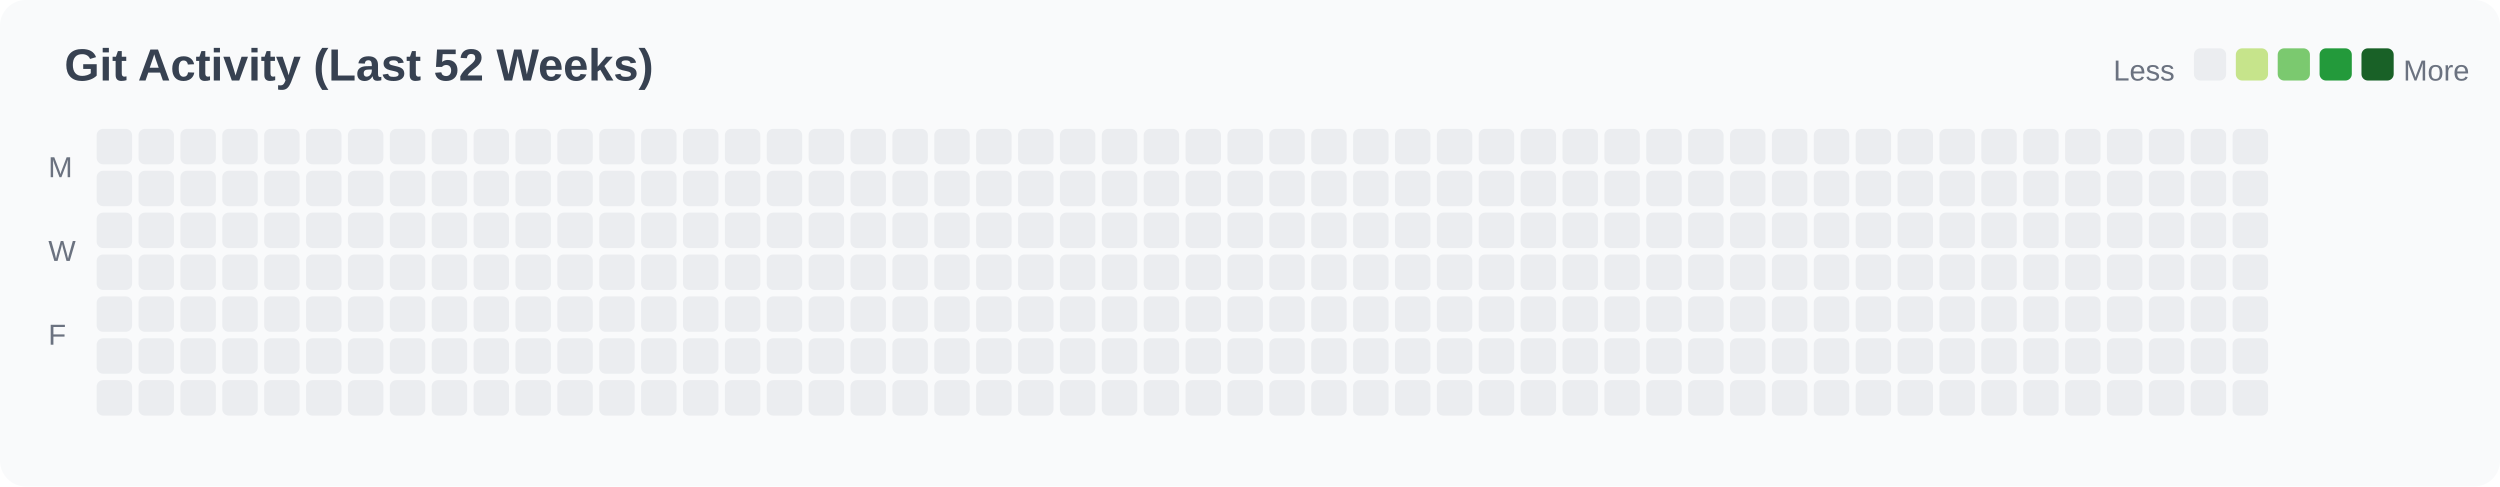
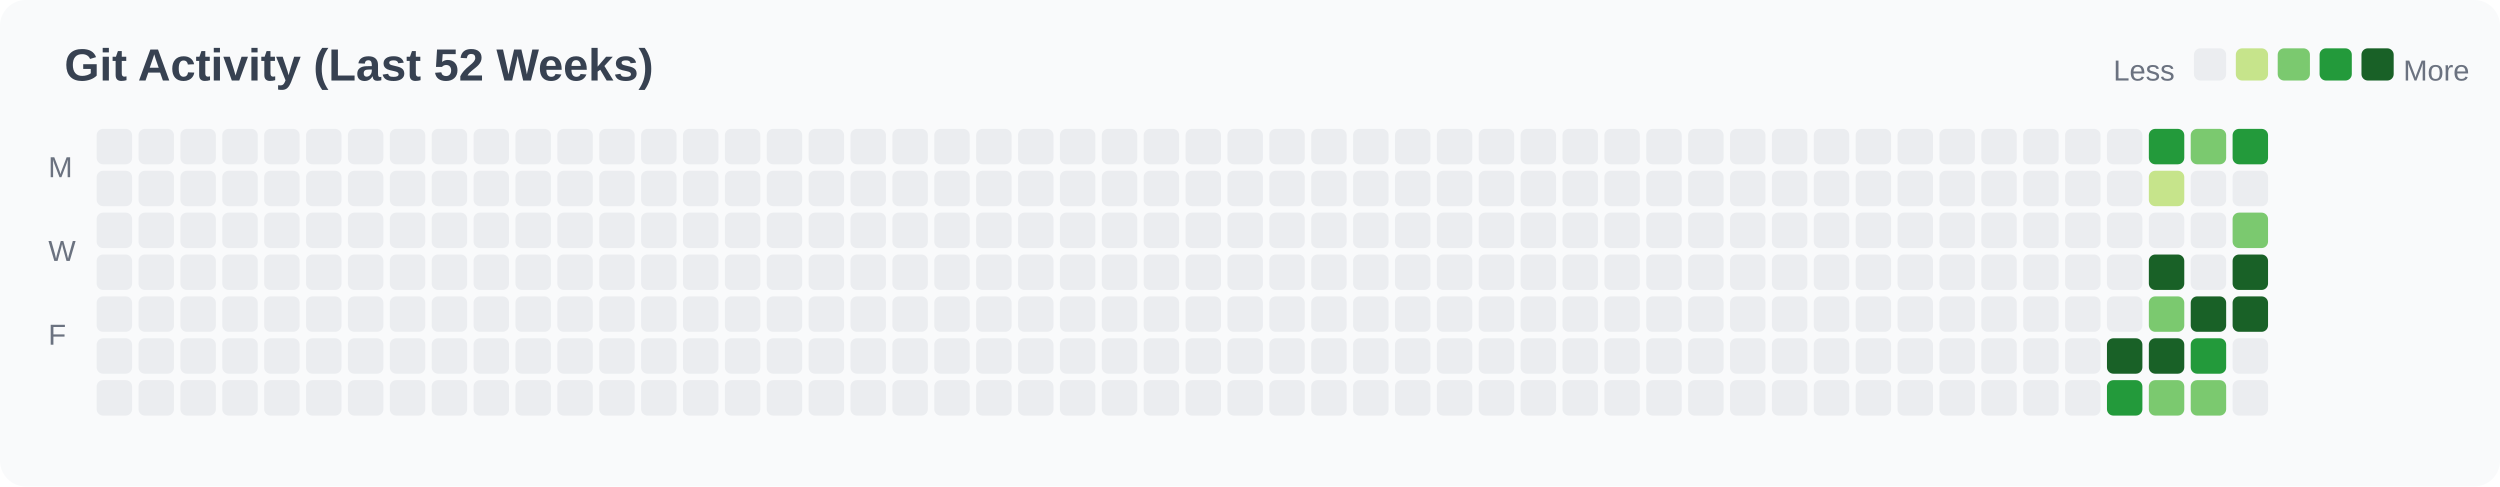
<svg xmlns="http://www.w3.org/2000/svg" width="776" height="151" viewBox="0 0 776 151">
  <style>
    .bg-panel { fill: #f9fafb; }
    .text-primary { fill: #374151; }
    .text-secondary { fill: #6b7280; }
    .activity-0 { fill: #ebedf0; }
    .activity-1 { fill: #c6e48b; }
    .activity-2 { fill: #7bc96f; }
    .activity-3 { fill: #239a3b; }
    .activity-4 { fill: #196127; }

    @media (prefers-color-scheme: dark) {
      .bg-panel { fill: #1f2937; }
      .text-primary { fill: #f9fafb; }
      .text-secondary { fill: #9ca3af; }
      .activity-0 { fill: #374151; }
      .activity-1 { fill: #365314; }
      .activity-2 { fill: #4d7c0f; }
      .activity-3 { fill: #65a30d; }
      .activity-4 { fill: #84cc16; }
    }
  </style>
  <rect width="776" height="151" class="bg-panel" rx="8" />
  <text x="20" y="25" font-family="Arial, sans-serif" font-size="14" font-weight="bold" class="text-primary">
    Git Activity (Last 52 Weeks)
  </text>
  <text x="15" y="55" font-family="Arial, sans-serif" font-size="9" class="text-secondary">M</text>
  <text x="15" y="81" font-family="Arial, sans-serif" font-size="9" class="text-secondary">W</text>
  <text x="15" y="107" font-family="Arial, sans-serif" font-size="9" class="text-secondary">F</text>
  <rect x="30" y="40" width="11" height="11" class="activity-0" rx="2" />
  <rect x="30" y="53" width="11" height="11" class="activity-0" rx="2" />
  <rect x="30" y="66" width="11" height="11" class="activity-0" rx="2" />
  <rect x="30" y="79" width="11" height="11" class="activity-0" rx="2" />
  <rect x="30" y="92" width="11" height="11" class="activity-0" rx="2" />
  <rect x="30" y="105" width="11" height="11" class="activity-0" rx="2" />
  <rect x="30" y="118" width="11" height="11" class="activity-0" rx="2" />
  <rect x="43" y="40" width="11" height="11" class="activity-0" rx="2" />
  <rect x="43" y="53" width="11" height="11" class="activity-0" rx="2" />
  <rect x="43" y="66" width="11" height="11" class="activity-0" rx="2" />
  <rect x="43" y="79" width="11" height="11" class="activity-0" rx="2" />
  <rect x="43" y="92" width="11" height="11" class="activity-0" rx="2" />
  <rect x="43" y="105" width="11" height="11" class="activity-0" rx="2" />
  <rect x="43" y="118" width="11" height="11" class="activity-0" rx="2" />
  <rect x="56" y="40" width="11" height="11" class="activity-0" rx="2" />
  <rect x="56" y="53" width="11" height="11" class="activity-0" rx="2" />
  <rect x="56" y="66" width="11" height="11" class="activity-0" rx="2" />
  <rect x="56" y="79" width="11" height="11" class="activity-0" rx="2" />
  <rect x="56" y="92" width="11" height="11" class="activity-0" rx="2" />
  <rect x="56" y="105" width="11" height="11" class="activity-0" rx="2" />
  <rect x="56" y="118" width="11" height="11" class="activity-0" rx="2" />
  <rect x="69" y="40" width="11" height="11" class="activity-0" rx="2" />
  <rect x="69" y="53" width="11" height="11" class="activity-0" rx="2" />
  <rect x="69" y="66" width="11" height="11" class="activity-0" rx="2" />
  <rect x="69" y="79" width="11" height="11" class="activity-0" rx="2" />
  <rect x="69" y="92" width="11" height="11" class="activity-0" rx="2" />
  <rect x="69" y="105" width="11" height="11" class="activity-0" rx="2" />
  <rect x="69" y="118" width="11" height="11" class="activity-0" rx="2" />
  <rect x="82" y="40" width="11" height="11" class="activity-0" rx="2" />
  <rect x="82" y="53" width="11" height="11" class="activity-0" rx="2" />
  <rect x="82" y="66" width="11" height="11" class="activity-0" rx="2" />
  <rect x="82" y="79" width="11" height="11" class="activity-0" rx="2" />
  <rect x="82" y="92" width="11" height="11" class="activity-0" rx="2" />
  <rect x="82" y="105" width="11" height="11" class="activity-0" rx="2" />
  <rect x="82" y="118" width="11" height="11" class="activity-0" rx="2" />
  <rect x="95" y="40" width="11" height="11" class="activity-0" rx="2" />
  <rect x="95" y="53" width="11" height="11" class="activity-0" rx="2" />
  <rect x="95" y="66" width="11" height="11" class="activity-0" rx="2" />
  <rect x="95" y="79" width="11" height="11" class="activity-0" rx="2" />
  <rect x="95" y="92" width="11" height="11" class="activity-0" rx="2" />
  <rect x="95" y="105" width="11" height="11" class="activity-0" rx="2" />
  <rect x="95" y="118" width="11" height="11" class="activity-0" rx="2" />
  <rect x="108" y="40" width="11" height="11" class="activity-0" rx="2" />
  <rect x="108" y="53" width="11" height="11" class="activity-0" rx="2" />
  <rect x="108" y="66" width="11" height="11" class="activity-0" rx="2" />
  <rect x="108" y="79" width="11" height="11" class="activity-0" rx="2" />
  <rect x="108" y="92" width="11" height="11" class="activity-0" rx="2" />
  <rect x="108" y="105" width="11" height="11" class="activity-0" rx="2" />
  <rect x="108" y="118" width="11" height="11" class="activity-0" rx="2" />
  <rect x="121" y="40" width="11" height="11" class="activity-0" rx="2" />
  <rect x="121" y="53" width="11" height="11" class="activity-0" rx="2" />
  <rect x="121" y="66" width="11" height="11" class="activity-0" rx="2" />
  <rect x="121" y="79" width="11" height="11" class="activity-0" rx="2" />
  <rect x="121" y="92" width="11" height="11" class="activity-0" rx="2" />
  <rect x="121" y="105" width="11" height="11" class="activity-0" rx="2" />
  <rect x="121" y="118" width="11" height="11" class="activity-0" rx="2" />
  <rect x="134" y="40" width="11" height="11" class="activity-0" rx="2" />
  <rect x="134" y="53" width="11" height="11" class="activity-0" rx="2" />
  <rect x="134" y="66" width="11" height="11" class="activity-0" rx="2" />
  <rect x="134" y="79" width="11" height="11" class="activity-0" rx="2" />
  <rect x="134" y="92" width="11" height="11" class="activity-0" rx="2" />
  <rect x="134" y="105" width="11" height="11" class="activity-0" rx="2" />
  <rect x="134" y="118" width="11" height="11" class="activity-0" rx="2" />
  <rect x="147" y="40" width="11" height="11" class="activity-0" rx="2" />
  <rect x="147" y="53" width="11" height="11" class="activity-0" rx="2" />
  <rect x="147" y="66" width="11" height="11" class="activity-0" rx="2" />
  <rect x="147" y="79" width="11" height="11" class="activity-0" rx="2" />
  <rect x="147" y="92" width="11" height="11" class="activity-0" rx="2" />
  <rect x="147" y="105" width="11" height="11" class="activity-0" rx="2" />
  <rect x="147" y="118" width="11" height="11" class="activity-0" rx="2" />
  <rect x="160" y="40" width="11" height="11" class="activity-0" rx="2" />
  <rect x="160" y="53" width="11" height="11" class="activity-0" rx="2" />
  <rect x="160" y="66" width="11" height="11" class="activity-0" rx="2" />
  <rect x="160" y="79" width="11" height="11" class="activity-0" rx="2" />
  <rect x="160" y="92" width="11" height="11" class="activity-0" rx="2" />
  <rect x="160" y="105" width="11" height="11" class="activity-0" rx="2" />
  <rect x="160" y="118" width="11" height="11" class="activity-0" rx="2" />
  <rect x="173" y="40" width="11" height="11" class="activity-0" rx="2" />
  <rect x="173" y="53" width="11" height="11" class="activity-0" rx="2" />
  <rect x="173" y="66" width="11" height="11" class="activity-0" rx="2" />
  <rect x="173" y="79" width="11" height="11" class="activity-0" rx="2" />
  <rect x="173" y="92" width="11" height="11" class="activity-0" rx="2" />
  <rect x="173" y="105" width="11" height="11" class="activity-0" rx="2" />
  <rect x="173" y="118" width="11" height="11" class="activity-0" rx="2" />
  <rect x="186" y="40" width="11" height="11" class="activity-0" rx="2" />
  <rect x="186" y="53" width="11" height="11" class="activity-0" rx="2" />
  <rect x="186" y="66" width="11" height="11" class="activity-0" rx="2" />
  <rect x="186" y="79" width="11" height="11" class="activity-0" rx="2" />
  <rect x="186" y="92" width="11" height="11" class="activity-0" rx="2" />
  <rect x="186" y="105" width="11" height="11" class="activity-0" rx="2" />
  <rect x="186" y="118" width="11" height="11" class="activity-0" rx="2" />
  <rect x="199" y="40" width="11" height="11" class="activity-0" rx="2" />
  <rect x="199" y="53" width="11" height="11" class="activity-0" rx="2" />
  <rect x="199" y="66" width="11" height="11" class="activity-0" rx="2" />
  <rect x="199" y="79" width="11" height="11" class="activity-0" rx="2" />
  <rect x="199" y="92" width="11" height="11" class="activity-0" rx="2" />
  <rect x="199" y="105" width="11" height="11" class="activity-0" rx="2" />
  <rect x="199" y="118" width="11" height="11" class="activity-0" rx="2" />
  <rect x="212" y="40" width="11" height="11" class="activity-0" rx="2" />
  <rect x="212" y="53" width="11" height="11" class="activity-0" rx="2" />
  <rect x="212" y="66" width="11" height="11" class="activity-0" rx="2" />
  <rect x="212" y="79" width="11" height="11" class="activity-0" rx="2" />
  <rect x="212" y="92" width="11" height="11" class="activity-0" rx="2" />
  <rect x="212" y="105" width="11" height="11" class="activity-0" rx="2" />
  <rect x="212" y="118" width="11" height="11" class="activity-0" rx="2" />
  <rect x="225" y="40" width="11" height="11" class="activity-0" rx="2" />
  <rect x="225" y="53" width="11" height="11" class="activity-0" rx="2" />
  <rect x="225" y="66" width="11" height="11" class="activity-0" rx="2" />
  <rect x="225" y="79" width="11" height="11" class="activity-0" rx="2" />
  <rect x="225" y="92" width="11" height="11" class="activity-0" rx="2" />
  <rect x="225" y="105" width="11" height="11" class="activity-0" rx="2" />
  <rect x="225" y="118" width="11" height="11" class="activity-0" rx="2" />
  <rect x="238" y="40" width="11" height="11" class="activity-0" rx="2" />
  <rect x="238" y="53" width="11" height="11" class="activity-0" rx="2" />
  <rect x="238" y="66" width="11" height="11" class="activity-0" rx="2" />
  <rect x="238" y="79" width="11" height="11" class="activity-0" rx="2" />
  <rect x="238" y="92" width="11" height="11" class="activity-0" rx="2" />
  <rect x="238" y="105" width="11" height="11" class="activity-0" rx="2" />
  <rect x="238" y="118" width="11" height="11" class="activity-0" rx="2" />
  <rect x="251" y="40" width="11" height="11" class="activity-0" rx="2" />
  <rect x="251" y="53" width="11" height="11" class="activity-0" rx="2" />
  <rect x="251" y="66" width="11" height="11" class="activity-0" rx="2" />
  <rect x="251" y="79" width="11" height="11" class="activity-0" rx="2" />
  <rect x="251" y="92" width="11" height="11" class="activity-0" rx="2" />
  <rect x="251" y="105" width="11" height="11" class="activity-0" rx="2" />
  <rect x="251" y="118" width="11" height="11" class="activity-0" rx="2" />
  <rect x="264" y="40" width="11" height="11" class="activity-0" rx="2" />
  <rect x="264" y="53" width="11" height="11" class="activity-0" rx="2" />
  <rect x="264" y="66" width="11" height="11" class="activity-0" rx="2" />
  <rect x="264" y="79" width="11" height="11" class="activity-0" rx="2" />
  <rect x="264" y="92" width="11" height="11" class="activity-0" rx="2" />
  <rect x="264" y="105" width="11" height="11" class="activity-0" rx="2" />
  <rect x="264" y="118" width="11" height="11" class="activity-0" rx="2" />
  <rect x="277" y="40" width="11" height="11" class="activity-0" rx="2" />
  <rect x="277" y="53" width="11" height="11" class="activity-0" rx="2" />
  <rect x="277" y="66" width="11" height="11" class="activity-0" rx="2" />
  <rect x="277" y="79" width="11" height="11" class="activity-0" rx="2" />
  <rect x="277" y="92" width="11" height="11" class="activity-0" rx="2" />
  <rect x="277" y="105" width="11" height="11" class="activity-0" rx="2" />
  <rect x="277" y="118" width="11" height="11" class="activity-0" rx="2" />
  <rect x="290" y="40" width="11" height="11" class="activity-0" rx="2" />
  <rect x="290" y="53" width="11" height="11" class="activity-0" rx="2" />
  <rect x="290" y="66" width="11" height="11" class="activity-0" rx="2" />
  <rect x="290" y="79" width="11" height="11" class="activity-0" rx="2" />
  <rect x="290" y="92" width="11" height="11" class="activity-0" rx="2" />
  <rect x="290" y="105" width="11" height="11" class="activity-0" rx="2" />
  <rect x="290" y="118" width="11" height="11" class="activity-0" rx="2" />
  <rect x="303" y="40" width="11" height="11" class="activity-0" rx="2" />
  <rect x="303" y="53" width="11" height="11" class="activity-0" rx="2" />
  <rect x="303" y="66" width="11" height="11" class="activity-0" rx="2" />
  <rect x="303" y="79" width="11" height="11" class="activity-0" rx="2" />
  <rect x="303" y="92" width="11" height="11" class="activity-0" rx="2" />
  <rect x="303" y="105" width="11" height="11" class="activity-0" rx="2" />
  <rect x="303" y="118" width="11" height="11" class="activity-0" rx="2" />
  <rect x="316" y="40" width="11" height="11" class="activity-0" rx="2" />
  <rect x="316" y="53" width="11" height="11" class="activity-0" rx="2" />
  <rect x="316" y="66" width="11" height="11" class="activity-0" rx="2" />
  <rect x="316" y="79" width="11" height="11" class="activity-0" rx="2" />
  <rect x="316" y="92" width="11" height="11" class="activity-0" rx="2" />
  <rect x="316" y="105" width="11" height="11" class="activity-0" rx="2" />
  <rect x="316" y="118" width="11" height="11" class="activity-0" rx="2" />
  <rect x="329" y="40" width="11" height="11" class="activity-0" rx="2" />
  <rect x="329" y="53" width="11" height="11" class="activity-0" rx="2" />
  <rect x="329" y="66" width="11" height="11" class="activity-0" rx="2" />
  <rect x="329" y="79" width="11" height="11" class="activity-0" rx="2" />
  <rect x="329" y="92" width="11" height="11" class="activity-0" rx="2" />
  <rect x="329" y="105" width="11" height="11" class="activity-0" rx="2" />
  <rect x="329" y="118" width="11" height="11" class="activity-0" rx="2" />
  <rect x="342" y="40" width="11" height="11" class="activity-0" rx="2" />
  <rect x="342" y="53" width="11" height="11" class="activity-0" rx="2" />
  <rect x="342" y="66" width="11" height="11" class="activity-0" rx="2" />
  <rect x="342" y="79" width="11" height="11" class="activity-0" rx="2" />
  <rect x="342" y="92" width="11" height="11" class="activity-0" rx="2" />
  <rect x="342" y="105" width="11" height="11" class="activity-0" rx="2" />
  <rect x="342" y="118" width="11" height="11" class="activity-0" rx="2" />
  <rect x="355" y="40" width="11" height="11" class="activity-0" rx="2" />
  <rect x="355" y="53" width="11" height="11" class="activity-0" rx="2" />
  <rect x="355" y="66" width="11" height="11" class="activity-0" rx="2" />
  <rect x="355" y="79" width="11" height="11" class="activity-0" rx="2" />
  <rect x="355" y="92" width="11" height="11" class="activity-0" rx="2" />
  <rect x="355" y="105" width="11" height="11" class="activity-0" rx="2" />
  <rect x="355" y="118" width="11" height="11" class="activity-0" rx="2" />
  <rect x="368" y="40" width="11" height="11" class="activity-0" rx="2" />
  <rect x="368" y="53" width="11" height="11" class="activity-0" rx="2" />
  <rect x="368" y="66" width="11" height="11" class="activity-0" rx="2" />
  <rect x="368" y="79" width="11" height="11" class="activity-0" rx="2" />
  <rect x="368" y="92" width="11" height="11" class="activity-0" rx="2" />
  <rect x="368" y="105" width="11" height="11" class="activity-0" rx="2" />
  <rect x="368" y="118" width="11" height="11" class="activity-0" rx="2" />
  <rect x="381" y="40" width="11" height="11" class="activity-0" rx="2" />
  <rect x="381" y="53" width="11" height="11" class="activity-0" rx="2" />
  <rect x="381" y="66" width="11" height="11" class="activity-0" rx="2" />
  <rect x="381" y="79" width="11" height="11" class="activity-0" rx="2" />
  <rect x="381" y="92" width="11" height="11" class="activity-0" rx="2" />
  <rect x="381" y="105" width="11" height="11" class="activity-0" rx="2" />
  <rect x="381" y="118" width="11" height="11" class="activity-0" rx="2" />
  <rect x="394" y="40" width="11" height="11" class="activity-0" rx="2" />
  <rect x="394" y="53" width="11" height="11" class="activity-0" rx="2" />
  <rect x="394" y="66" width="11" height="11" class="activity-0" rx="2" />
  <rect x="394" y="79" width="11" height="11" class="activity-0" rx="2" />
  <rect x="394" y="92" width="11" height="11" class="activity-0" rx="2" />
  <rect x="394" y="105" width="11" height="11" class="activity-0" rx="2" />
  <rect x="394" y="118" width="11" height="11" class="activity-0" rx="2" />
  <rect x="407" y="40" width="11" height="11" class="activity-0" rx="2" />
  <rect x="407" y="53" width="11" height="11" class="activity-0" rx="2" />
  <rect x="407" y="66" width="11" height="11" class="activity-0" rx="2" />
  <rect x="407" y="79" width="11" height="11" class="activity-0" rx="2" />
  <rect x="407" y="92" width="11" height="11" class="activity-0" rx="2" />
  <rect x="407" y="105" width="11" height="11" class="activity-0" rx="2" />
  <rect x="407" y="118" width="11" height="11" class="activity-0" rx="2" />
  <rect x="420" y="40" width="11" height="11" class="activity-0" rx="2" />
  <rect x="420" y="53" width="11" height="11" class="activity-0" rx="2" />
  <rect x="420" y="66" width="11" height="11" class="activity-0" rx="2" />
  <rect x="420" y="79" width="11" height="11" class="activity-0" rx="2" />
  <rect x="420" y="92" width="11" height="11" class="activity-0" rx="2" />
  <rect x="420" y="105" width="11" height="11" class="activity-0" rx="2" />
  <rect x="420" y="118" width="11" height="11" class="activity-0" rx="2" />
  <rect x="433" y="40" width="11" height="11" class="activity-0" rx="2" />
  <rect x="433" y="53" width="11" height="11" class="activity-0" rx="2" />
  <rect x="433" y="66" width="11" height="11" class="activity-0" rx="2" />
  <rect x="433" y="79" width="11" height="11" class="activity-0" rx="2" />
  <rect x="433" y="92" width="11" height="11" class="activity-0" rx="2" />
  <rect x="433" y="105" width="11" height="11" class="activity-0" rx="2" />
  <rect x="433" y="118" width="11" height="11" class="activity-0" rx="2" />
  <rect x="446" y="40" width="11" height="11" class="activity-0" rx="2" />
  <rect x="446" y="53" width="11" height="11" class="activity-0" rx="2" />
  <rect x="446" y="66" width="11" height="11" class="activity-0" rx="2" />
  <rect x="446" y="79" width="11" height="11" class="activity-0" rx="2" />
  <rect x="446" y="92" width="11" height="11" class="activity-0" rx="2" />
  <rect x="446" y="105" width="11" height="11" class="activity-0" rx="2" />
  <rect x="446" y="118" width="11" height="11" class="activity-0" rx="2" />
  <rect x="459" y="40" width="11" height="11" class="activity-0" rx="2" />
  <rect x="459" y="53" width="11" height="11" class="activity-0" rx="2" />
  <rect x="459" y="66" width="11" height="11" class="activity-0" rx="2" />
  <rect x="459" y="79" width="11" height="11" class="activity-0" rx="2" />
  <rect x="459" y="92" width="11" height="11" class="activity-0" rx="2" />
  <rect x="459" y="105" width="11" height="11" class="activity-0" rx="2" />
  <rect x="459" y="118" width="11" height="11" class="activity-0" rx="2" />
  <rect x="472" y="40" width="11" height="11" class="activity-0" rx="2" />
  <rect x="472" y="53" width="11" height="11" class="activity-0" rx="2" />
  <rect x="472" y="66" width="11" height="11" class="activity-0" rx="2" />
  <rect x="472" y="79" width="11" height="11" class="activity-0" rx="2" />
  <rect x="472" y="92" width="11" height="11" class="activity-0" rx="2" />
  <rect x="472" y="105" width="11" height="11" class="activity-0" rx="2" />
  <rect x="472" y="118" width="11" height="11" class="activity-0" rx="2" />
  <rect x="485" y="40" width="11" height="11" class="activity-0" rx="2" />
  <rect x="485" y="53" width="11" height="11" class="activity-0" rx="2" />
  <rect x="485" y="66" width="11" height="11" class="activity-0" rx="2" />
  <rect x="485" y="79" width="11" height="11" class="activity-0" rx="2" />
  <rect x="485" y="92" width="11" height="11" class="activity-0" rx="2" />
  <rect x="485" y="105" width="11" height="11" class="activity-0" rx="2" />
  <rect x="485" y="118" width="11" height="11" class="activity-0" rx="2" />
  <rect x="498" y="40" width="11" height="11" class="activity-0" rx="2" />
  <rect x="498" y="53" width="11" height="11" class="activity-0" rx="2" />
  <rect x="498" y="66" width="11" height="11" class="activity-0" rx="2" />
  <rect x="498" y="79" width="11" height="11" class="activity-0" rx="2" />
  <rect x="498" y="92" width="11" height="11" class="activity-0" rx="2" />
  <rect x="498" y="105" width="11" height="11" class="activity-0" rx="2" />
  <rect x="498" y="118" width="11" height="11" class="activity-0" rx="2" />
  <rect x="511" y="40" width="11" height="11" class="activity-0" rx="2" />
  <rect x="511" y="53" width="11" height="11" class="activity-0" rx="2" />
  <rect x="511" y="66" width="11" height="11" class="activity-0" rx="2" />
  <rect x="511" y="79" width="11" height="11" class="activity-0" rx="2" />
  <rect x="511" y="92" width="11" height="11" class="activity-0" rx="2" />
  <rect x="511" y="105" width="11" height="11" class="activity-0" rx="2" />
  <rect x="511" y="118" width="11" height="11" class="activity-0" rx="2" />
  <rect x="524" y="40" width="11" height="11" class="activity-0" rx="2" />
  <rect x="524" y="53" width="11" height="11" class="activity-0" rx="2" />
  <rect x="524" y="66" width="11" height="11" class="activity-0" rx="2" />
  <rect x="524" y="79" width="11" height="11" class="activity-0" rx="2" />
  <rect x="524" y="92" width="11" height="11" class="activity-0" rx="2" />
  <rect x="524" y="105" width="11" height="11" class="activity-0" rx="2" />
  <rect x="524" y="118" width="11" height="11" class="activity-0" rx="2" />
  <rect x="537" y="40" width="11" height="11" class="activity-0" rx="2" />
  <rect x="537" y="53" width="11" height="11" class="activity-0" rx="2" />
  <rect x="537" y="66" width="11" height="11" class="activity-0" rx="2" />
  <rect x="537" y="79" width="11" height="11" class="activity-0" rx="2" />
  <rect x="537" y="92" width="11" height="11" class="activity-0" rx="2" />
  <rect x="537" y="105" width="11" height="11" class="activity-0" rx="2" />
  <rect x="537" y="118" width="11" height="11" class="activity-0" rx="2" />
  <rect x="550" y="40" width="11" height="11" class="activity-0" rx="2" />
  <rect x="550" y="53" width="11" height="11" class="activity-0" rx="2" />
  <rect x="550" y="66" width="11" height="11" class="activity-0" rx="2" />
  <rect x="550" y="79" width="11" height="11" class="activity-0" rx="2" />
  <rect x="550" y="92" width="11" height="11" class="activity-0" rx="2" />
  <rect x="550" y="105" width="11" height="11" class="activity-0" rx="2" />
  <rect x="550" y="118" width="11" height="11" class="activity-0" rx="2" />
  <rect x="563" y="40" width="11" height="11" class="activity-0" rx="2" />
  <rect x="563" y="53" width="11" height="11" class="activity-0" rx="2" />
  <rect x="563" y="66" width="11" height="11" class="activity-0" rx="2" />
  <rect x="563" y="79" width="11" height="11" class="activity-0" rx="2" />
  <rect x="563" y="92" width="11" height="11" class="activity-0" rx="2" />
  <rect x="563" y="105" width="11" height="11" class="activity-0" rx="2" />
  <rect x="563" y="118" width="11" height="11" class="activity-0" rx="2" />
  <rect x="576" y="40" width="11" height="11" class="activity-0" rx="2" />
  <rect x="576" y="53" width="11" height="11" class="activity-0" rx="2" />
  <rect x="576" y="66" width="11" height="11" class="activity-0" rx="2" />
  <rect x="576" y="79" width="11" height="11" class="activity-0" rx="2" />
  <rect x="576" y="92" width="11" height="11" class="activity-0" rx="2" />
  <rect x="576" y="105" width="11" height="11" class="activity-0" rx="2" />
  <rect x="576" y="118" width="11" height="11" class="activity-0" rx="2" />
  <rect x="589" y="40" width="11" height="11" class="activity-0" rx="2" />
  <rect x="589" y="53" width="11" height="11" class="activity-0" rx="2" />
  <rect x="589" y="66" width="11" height="11" class="activity-0" rx="2" />
  <rect x="589" y="79" width="11" height="11" class="activity-0" rx="2" />
  <rect x="589" y="92" width="11" height="11" class="activity-0" rx="2" />
  <rect x="589" y="105" width="11" height="11" class="activity-0" rx="2" />
  <rect x="589" y="118" width="11" height="11" class="activity-0" rx="2" />
  <rect x="602" y="40" width="11" height="11" class="activity-0" rx="2" />
  <rect x="602" y="53" width="11" height="11" class="activity-0" rx="2" />
  <rect x="602" y="66" width="11" height="11" class="activity-0" rx="2" />
  <rect x="602" y="79" width="11" height="11" class="activity-0" rx="2" />
  <rect x="602" y="92" width="11" height="11" class="activity-0" rx="2" />
  <rect x="602" y="105" width="11" height="11" class="activity-0" rx="2" />
  <rect x="602" y="118" width="11" height="11" class="activity-0" rx="2" />
  <rect x="615" y="40" width="11" height="11" class="activity-0" rx="2" />
  <rect x="615" y="53" width="11" height="11" class="activity-0" rx="2" />
  <rect x="615" y="66" width="11" height="11" class="activity-0" rx="2" />
  <rect x="615" y="79" width="11" height="11" class="activity-0" rx="2" />
  <rect x="615" y="92" width="11" height="11" class="activity-0" rx="2" />
  <rect x="615" y="105" width="11" height="11" class="activity-0" rx="2" />
  <rect x="615" y="118" width="11" height="11" class="activity-0" rx="2" />
  <rect x="628" y="40" width="11" height="11" class="activity-0" rx="2" />
  <rect x="628" y="53" width="11" height="11" class="activity-0" rx="2" />
  <rect x="628" y="66" width="11" height="11" class="activity-0" rx="2" />
  <rect x="628" y="79" width="11" height="11" class="activity-0" rx="2" />
  <rect x="628" y="92" width="11" height="11" class="activity-0" rx="2" />
  <rect x="628" y="105" width="11" height="11" class="activity-0" rx="2" />
  <rect x="628" y="118" width="11" height="11" class="activity-0" rx="2" />
  <rect x="641" y="40" width="11" height="11" class="activity-0" rx="2" />
  <rect x="641" y="53" width="11" height="11" class="activity-0" rx="2" />
  <rect x="641" y="66" width="11" height="11" class="activity-0" rx="2" />
  <rect x="641" y="79" width="11" height="11" class="activity-0" rx="2" />
  <rect x="641" y="92" width="11" height="11" class="activity-0" rx="2" />
  <rect x="641" y="105" width="11" height="11" class="activity-0" rx="2" />
  <rect x="641" y="118" width="11" height="11" class="activity-0" rx="2" />
  <rect x="654" y="40" width="11" height="11" class="activity-0" rx="2" />
  <rect x="654" y="53" width="11" height="11" class="activity-0" rx="2" />
  <rect x="654" y="66" width="11" height="11" class="activity-0" rx="2" />
  <rect x="654" y="79" width="11" height="11" class="activity-0" rx="2" />
  <rect x="654" y="92" width="11" height="11" class="activity-0" rx="2" />
-   <rect x="654" y="105" width="11" height="11" class="activity-0" rx="2" />
-   <rect x="654" y="118" width="11" height="11" class="activity-0" rx="2" />
-   <rect x="667" y="40" width="11" height="11" class="activity-0" rx="2" />
-   <rect x="667" y="53" width="11" height="11" class="activity-0" rx="2" />
+   <rect x="654" y="105" width="11" height="11" class="activity-4" rx="2" />
+   <rect x="654" y="118" width="11" height="11" class="activity-3" rx="2" />
+   <rect x="667" y="40" width="11" height="11" class="activity-3" rx="2" />
+   <rect x="667" y="53" width="11" height="11" class="activity-1" rx="2" />
  <rect x="667" y="66" width="11" height="11" class="activity-0" rx="2" />
-   <rect x="667" y="79" width="11" height="11" class="activity-0" rx="2" />
-   <rect x="667" y="92" width="11" height="11" class="activity-0" rx="2" />
-   <rect x="667" y="105" width="11" height="11" class="activity-0" rx="2" />
-   <rect x="667" y="118" width="11" height="11" class="activity-0" rx="2" />
-   <rect x="680" y="40" width="11" height="11" class="activity-0" rx="2" />
+   <rect x="667" y="79" width="11" height="11" class="activity-4" rx="2" />
+   <rect x="667" y="92" width="11" height="11" class="activity-2" rx="2" />
+   <rect x="667" y="105" width="11" height="11" class="activity-4" rx="2" />
+   <rect x="667" y="118" width="11" height="11" class="activity-2" rx="2" />
+   <rect x="680" y="40" width="11" height="11" class="activity-2" rx="2" />
  <rect x="680" y="53" width="11" height="11" class="activity-0" rx="2" />
  <rect x="680" y="66" width="11" height="11" class="activity-0" rx="2" />
  <rect x="680" y="79" width="11" height="11" class="activity-0" rx="2" />
-   <rect x="680" y="92" width="11" height="11" class="activity-0" rx="2" />
-   <rect x="680" y="105" width="11" height="11" class="activity-0" rx="2" />
-   <rect x="680" y="118" width="11" height="11" class="activity-0" rx="2" />
-   <rect x="693" y="40" width="11" height="11" class="activity-0" rx="2" />
+   <rect x="680" y="92" width="11" height="11" class="activity-4" rx="2" />
+   <rect x="680" y="105" width="11" height="11" class="activity-3" rx="2" />
+   <rect x="680" y="118" width="11" height="11" class="activity-2" rx="2" />
+   <rect x="693" y="40" width="11" height="11" class="activity-3" rx="2" />
  <rect x="693" y="53" width="11" height="11" class="activity-0" rx="2" />
-   <rect x="693" y="66" width="11" height="11" class="activity-0" rx="2" />
-   <rect x="693" y="79" width="11" height="11" class="activity-0" rx="2" />
-   <rect x="693" y="92" width="11" height="11" class="activity-0" rx="2" />
+   <rect x="693" y="66" width="11" height="11" class="activity-2" rx="2" />
+   <rect x="693" y="79" width="11" height="11" class="activity-4" rx="2" />
+   <rect x="693" y="92" width="11" height="11" class="activity-4" rx="2" />
  <rect x="693" y="105" width="11" height="11" class="activity-0" rx="2" />
  <rect x="693" y="118" width="11" height="11" class="activity-0" rx="2" />
  <text x="656" y="25" font-family="Arial, sans-serif" font-size="9" class="text-secondary">Less</text>
  <rect x="681" y="15" width="10" height="10" class="activity-0" rx="2" />
  <rect x="694" y="15" width="10" height="10" class="activity-1" rx="2" />
  <rect x="707" y="15" width="10" height="10" class="activity-2" rx="2" />
  <rect x="720" y="15" width="10" height="10" class="activity-3" rx="2" />
  <rect x="733" y="15" width="10" height="10" class="activity-4" rx="2" />
  <text x="746" y="25" font-family="Arial, sans-serif" font-size="9" class="text-secondary">More</text>
</svg>
